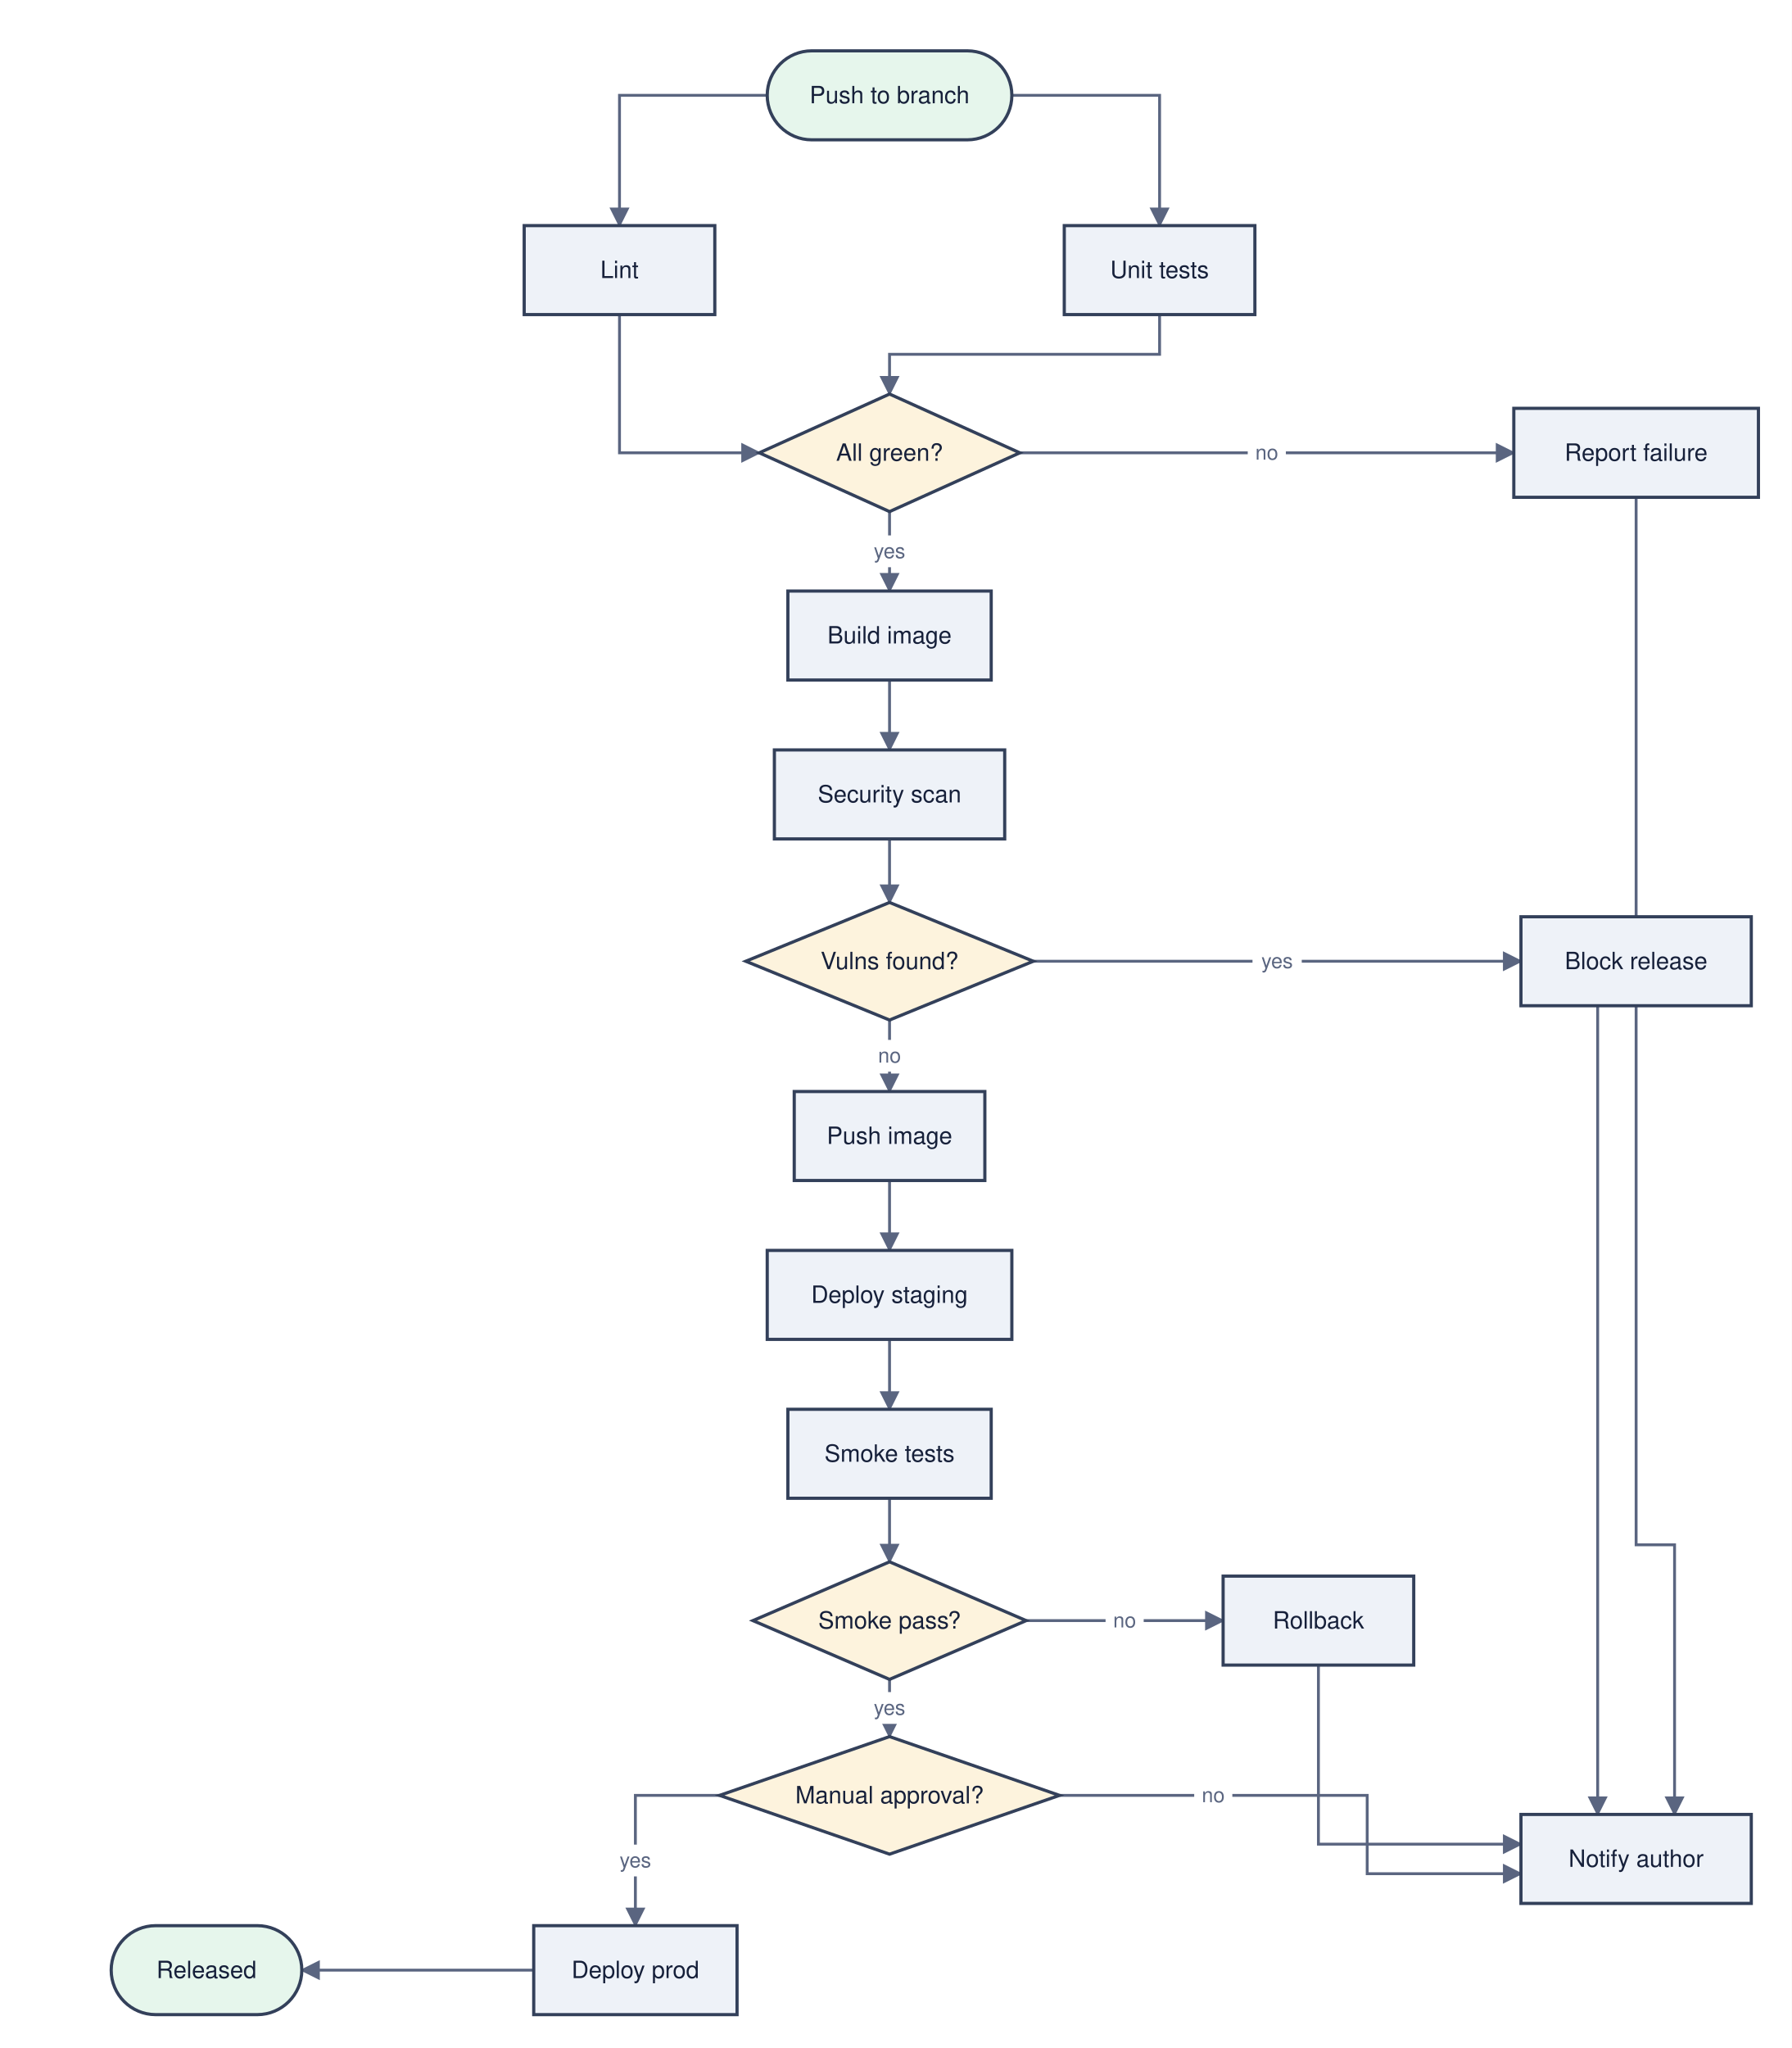
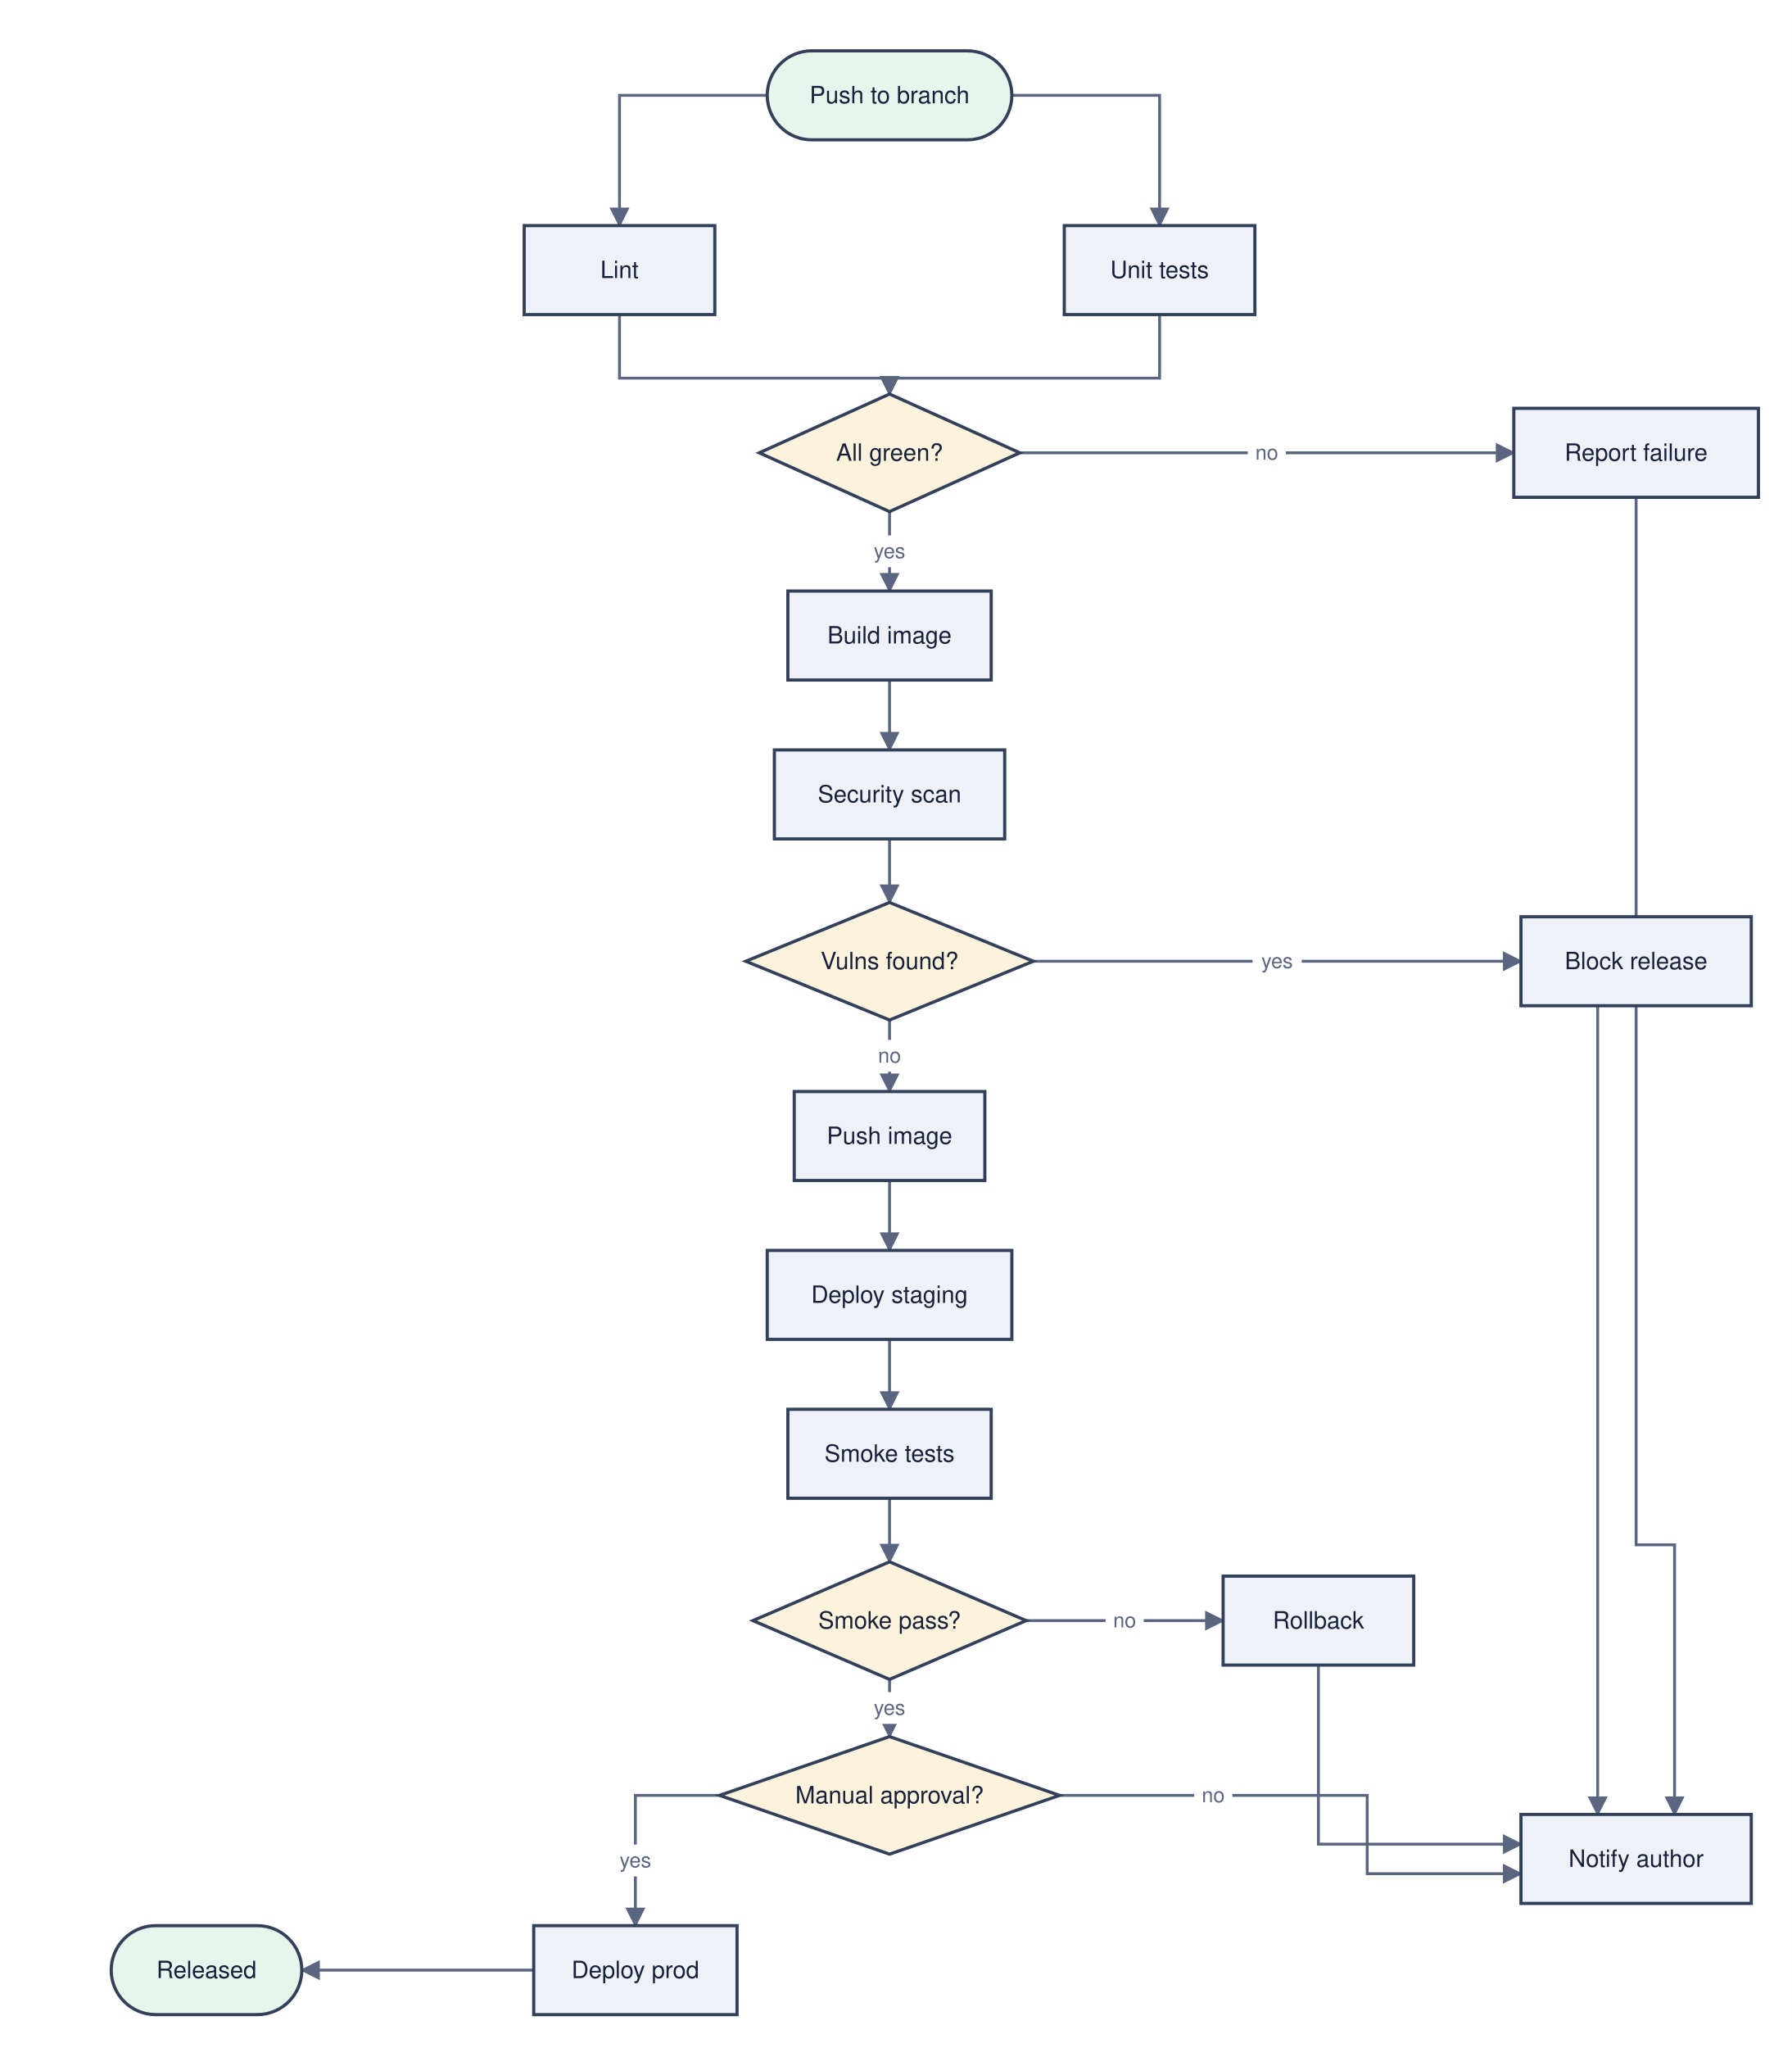
<svg xmlns="http://www.w3.org/2000/svg" width="1128" height="1289" viewBox="0 0 1128 1289">
  <defs>
    <marker id="ablauf-arrow" viewBox="0 0 10 10" refX="9" refY="5" markerWidth="7" markerHeight="7" orient="auto-start-reverse">
      <path d="M0,0 L10,5 L0,10 z" fill="#5a6580" />
    </marker>
    <marker id="ablauf-arrow-accent" viewBox="0 0 10 10" refX="9" refY="5" markerWidth="7" markerHeight="7" orient="auto-start-reverse">
      <path d="M0,0 L10,5 L0,10 z" fill="#c2410c" />
    </marker>
  </defs>
  <rect x="0" y="0" width="1128" height="1289" fill="#ffffff" />
  <path d="M483,60 L390,60 L390,142" fill="none" stroke="#5a6580" stroke-width="1.8" marker-end="url(#ablauf-arrow)" />
  <path d="M637,60 L730,60 L730,142" fill="none" stroke="#5a6580" stroke-width="1.8" marker-end="url(#ablauf-arrow)" />
-   <path d="M390,198 L390,285 L478,285" fill="none" stroke="#5a6580" stroke-width="1.8" marker-end="url(#ablauf-arrow)" />
-   <path d="M730,198 L730,223 L560,223 L560,248" fill="none" stroke="#5a6580" stroke-width="1.8" marker-end="url(#ablauf-arrow)" />
+   <path d="M390,198 L390,238 L560,238 L560,248" fill="none" stroke="#5a6580" stroke-width="1.8" marker-end="url(#ablauf-arrow)" />
+   <path d="M730,198 L730,238 L560,238 L560,248" fill="none" stroke="#5a6580" stroke-width="1.8" marker-end="url(#ablauf-arrow)" />
  <path d="M642,285 L953,285" fill="none" stroke="#5a6580" stroke-width="1.8" marker-end="url(#ablauf-arrow)" />
  <rect x="785.5" y="275" width="24" height="20" rx="4" fill="#ffffff" />
  <text x="797.5" y="289.3" text-anchor="middle" font-family="Helvetica, Arial, sans-serif" font-size="13" fill="#5a6580">no</text>
  <path d="M1030,313 L1030,589.3 L1005.8,589.3 L1005.8,1142" fill="none" stroke="#5a6580" stroke-width="1.8" marker-end="url(#ablauf-arrow)" />
  <path d="M560,322 L560,372" fill="none" stroke="#5a6580" stroke-width="1.8" marker-end="url(#ablauf-arrow)" />
  <rect x="544.5" y="337" width="31" height="20" rx="4" fill="#ffffff" />
  <text x="560" y="351.3" text-anchor="middle" font-family="Helvetica, Arial, sans-serif" font-size="13" fill="#5a6580">yes</text>
  <path d="M560,428 L560,472" fill="none" stroke="#5a6580" stroke-width="1.8" marker-end="url(#ablauf-arrow)" />
  <path d="M560,528 L560,568" fill="none" stroke="#5a6580" stroke-width="1.8" marker-end="url(#ablauf-arrow)" />
  <path d="M650.5,605 L957.5,605" fill="none" stroke="#5a6580" stroke-width="1.8" marker-end="url(#ablauf-arrow)" />
  <rect x="788.5" y="595" width="31" height="20" rx="4" fill="#ffffff" />
  <text x="804" y="609.3" text-anchor="middle" font-family="Helvetica, Arial, sans-serif" font-size="13" fill="#5a6580">yes</text>
  <path d="M1030,633 L1030,972.3 L1054.2,972.3 L1054.2,1142" fill="none" stroke="#5a6580" stroke-width="1.8" marker-end="url(#ablauf-arrow)" />
  <path d="M560,642 L560,687" fill="none" stroke="#5a6580" stroke-width="1.8" marker-end="url(#ablauf-arrow)" />
  <rect x="548" y="654.5" width="24" height="20" rx="4" fill="#ffffff" />
  <text x="560" y="668.8" text-anchor="middle" font-family="Helvetica, Arial, sans-serif" font-size="13" fill="#5a6580">no</text>
  <path d="M560,743 L560,787" fill="none" stroke="#5a6580" stroke-width="1.8" marker-end="url(#ablauf-arrow)" />
  <path d="M560,843 L560,887" fill="none" stroke="#5a6580" stroke-width="1.8" marker-end="url(#ablauf-arrow)" />
  <path d="M560,943 L560,983" fill="none" stroke="#5a6580" stroke-width="1.8" marker-end="url(#ablauf-arrow)" />
  <path d="M646,1020 L770,1020" fill="none" stroke="#5a6580" stroke-width="1.8" marker-end="url(#ablauf-arrow)" />
  <rect x="696" y="1010" width="24" height="20" rx="4" fill="#ffffff" />
  <text x="708" y="1024.3" text-anchor="middle" font-family="Helvetica, Arial, sans-serif" font-size="13" fill="#5a6580">no</text>
  <path d="M830,1048 L830,1160.7 L957.5,1160.7" fill="none" stroke="#5a6580" stroke-width="1.8" marker-end="url(#ablauf-arrow)" />
  <path d="M560,1057 L560,1093" fill="none" stroke="#5a6580" stroke-width="1.8" marker-end="url(#ablauf-arrow)" />
  <rect x="544.5" y="1065" width="31" height="20" rx="4" fill="#ffffff" />
  <text x="560" y="1079.3" text-anchor="middle" font-family="Helvetica, Arial, sans-serif" font-size="13" fill="#5a6580">yes</text>
  <path d="M453,1130 L400,1130 L400,1212" fill="none" stroke="#5a6580" stroke-width="1.8" marker-end="url(#ablauf-arrow)" />
  <rect x="384.5" y="1161" width="31" height="20" rx="4" fill="#ffffff" />
  <text x="400" y="1175.3" text-anchor="middle" font-family="Helvetica, Arial, sans-serif" font-size="13" fill="#5a6580">yes</text>
  <path d="M667,1130 L860.7,1130 L860.7,1179.3 L957.5,1179.3" fill="none" stroke="#5a6580" stroke-width="1.8" marker-end="url(#ablauf-arrow)" />
  <rect x="751.8" y="1120" width="24" height="20" rx="4" fill="#ffffff" />
  <text x="763.8" y="1134.3" text-anchor="middle" font-family="Helvetica, Arial, sans-serif" font-size="13" fill="#5a6580">no</text>
  <path d="M336,1240 L190,1240" fill="none" stroke="#5a6580" stroke-width="1.8" marker-end="url(#ablauf-arrow)" />
  <rect x="483" y="32" width="154" height="56" rx="28" fill="#e6f6ec" stroke="#33405a" stroke-width="2" />
  <text x="560" y="65" text-anchor="middle" font-family="Helvetica, Arial, sans-serif" font-size="15" fill="#16203a">Push to branch</text>
  <rect x="330" y="142" width="120" height="56" rx="0" fill="#eef2f8" stroke="#33405a" stroke-width="2" />
  <text x="390" y="175" text-anchor="middle" font-family="Helvetica, Arial, sans-serif" font-size="15" fill="#16203a">Lint</text>
  <rect x="670" y="142" width="120" height="56" rx="0" fill="#eef2f8" stroke="#33405a" stroke-width="2" />
  <text x="730" y="175" text-anchor="middle" font-family="Helvetica, Arial, sans-serif" font-size="15" fill="#16203a">Unit tests</text>
  <polygon points="560,248 642,285 560,322 478,285" fill="#fdf3dd" stroke="#33405a" stroke-width="2" />
  <text x="560" y="290" text-anchor="middle" font-family="Helvetica, Arial, sans-serif" font-size="15" fill="#16203a">All green?</text>
  <rect x="953" y="257" width="154" height="56" rx="0" fill="#eef2f8" stroke="#33405a" stroke-width="2" />
  <text x="1030" y="290" text-anchor="middle" font-family="Helvetica, Arial, sans-serif" font-size="15" fill="#16203a">Report failure</text>
  <rect x="957.5" y="1142" width="145" height="56" rx="0" fill="#eef2f8" stroke="#33405a" stroke-width="2" />
  <text x="1030" y="1175" text-anchor="middle" font-family="Helvetica, Arial, sans-serif" font-size="15" fill="#16203a">Notify author</text>
  <rect x="496" y="372" width="128" height="56" rx="0" fill="#eef2f8" stroke="#33405a" stroke-width="2" />
  <text x="560" y="405" text-anchor="middle" font-family="Helvetica, Arial, sans-serif" font-size="15" fill="#16203a">Build image</text>
  <rect x="487.5" y="472" width="145" height="56" rx="0" fill="#eef2f8" stroke="#33405a" stroke-width="2" />
  <text x="560" y="505" text-anchor="middle" font-family="Helvetica, Arial, sans-serif" font-size="15" fill="#16203a">Security scan</text>
  <polygon points="560,568 650.5,605 560,642 469.5,605" fill="#fdf3dd" stroke="#33405a" stroke-width="2" />
  <text x="560" y="610" text-anchor="middle" font-family="Helvetica, Arial, sans-serif" font-size="15" fill="#16203a">Vulns found?</text>
  <rect x="957.5" y="577" width="145" height="56" rx="0" fill="#eef2f8" stroke="#33405a" stroke-width="2" />
  <text x="1030" y="610" text-anchor="middle" font-family="Helvetica, Arial, sans-serif" font-size="15" fill="#16203a">Block release</text>
  <rect x="500" y="687" width="120" height="56" rx="0" fill="#eef2f8" stroke="#33405a" stroke-width="2" />
  <text x="560" y="720" text-anchor="middle" font-family="Helvetica, Arial, sans-serif" font-size="15" fill="#16203a">Push image</text>
  <rect x="483" y="787" width="154" height="56" rx="0" fill="#eef2f8" stroke="#33405a" stroke-width="2" />
  <text x="560" y="820" text-anchor="middle" font-family="Helvetica, Arial, sans-serif" font-size="15" fill="#16203a">Deploy staging</text>
  <rect x="496" y="887" width="128" height="56" rx="0" fill="#eef2f8" stroke="#33405a" stroke-width="2" />
  <text x="560" y="920" text-anchor="middle" font-family="Helvetica, Arial, sans-serif" font-size="15" fill="#16203a">Smoke tests</text>
  <polygon points="560,983 646,1020 560,1057 474,1020" fill="#fdf3dd" stroke="#33405a" stroke-width="2" />
  <text x="560" y="1025" text-anchor="middle" font-family="Helvetica, Arial, sans-serif" font-size="15" fill="#16203a">Smoke pass?</text>
  <rect x="770" y="992" width="120" height="56" rx="0" fill="#eef2f8" stroke="#33405a" stroke-width="2" />
  <text x="830" y="1025" text-anchor="middle" font-family="Helvetica, Arial, sans-serif" font-size="15" fill="#16203a">Rollback</text>
  <polygon points="560,1093 667,1130 560,1167 453,1130" fill="#fdf3dd" stroke="#33405a" stroke-width="2" />
  <text x="560" y="1135" text-anchor="middle" font-family="Helvetica, Arial, sans-serif" font-size="15" fill="#16203a">Manual approval?</text>
  <rect x="336" y="1212" width="128" height="56" rx="0" fill="#eef2f8" stroke="#33405a" stroke-width="2" />
  <text x="400" y="1245" text-anchor="middle" font-family="Helvetica, Arial, sans-serif" font-size="15" fill="#16203a">Deploy prod</text>
  <rect x="70" y="1212" width="120" height="56" rx="28" fill="#e6f6ec" stroke="#33405a" stroke-width="2" />
  <text x="130" y="1245" text-anchor="middle" font-family="Helvetica, Arial, sans-serif" font-size="15" fill="#16203a">Released</text>
</svg>
